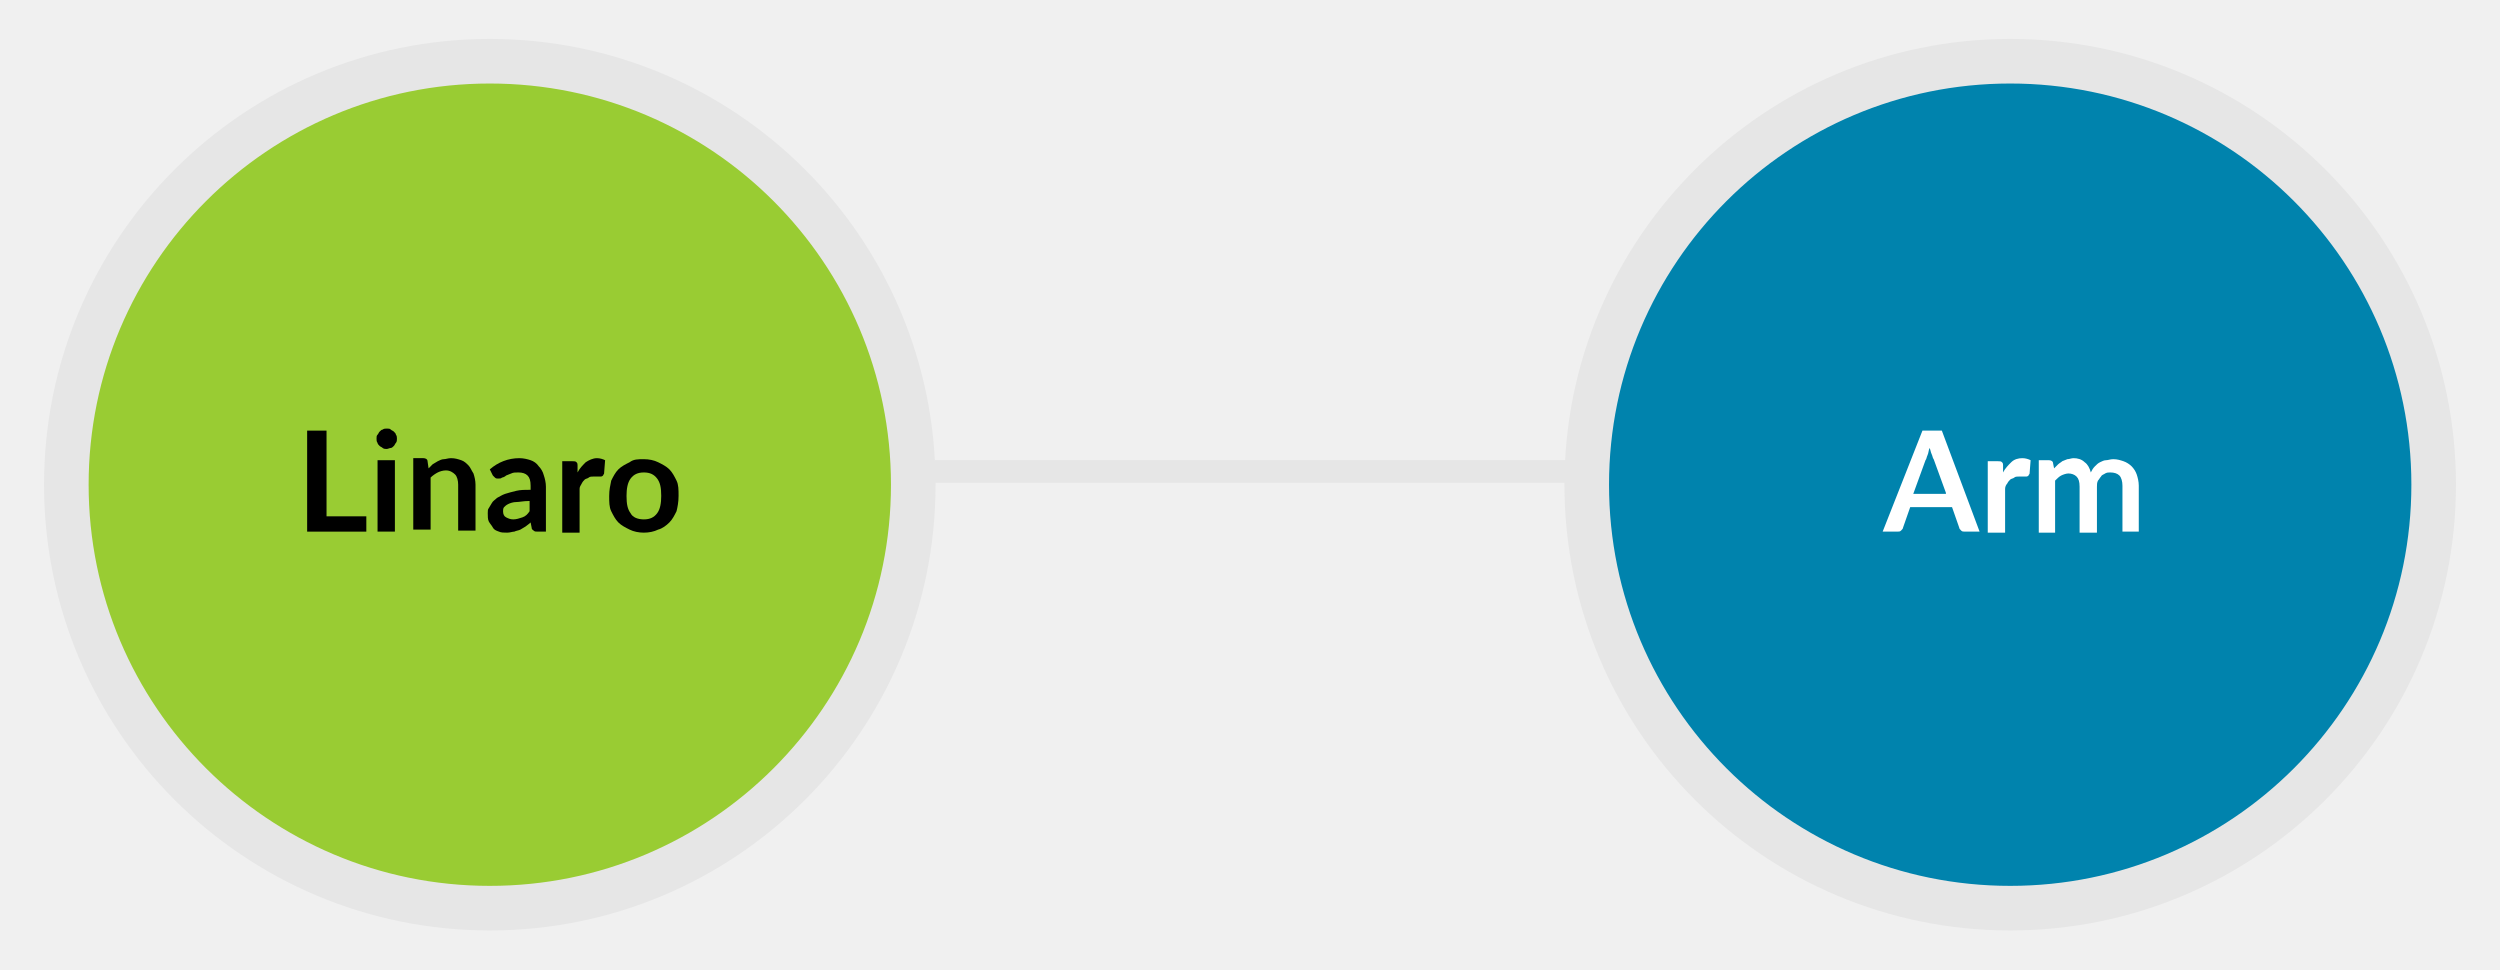
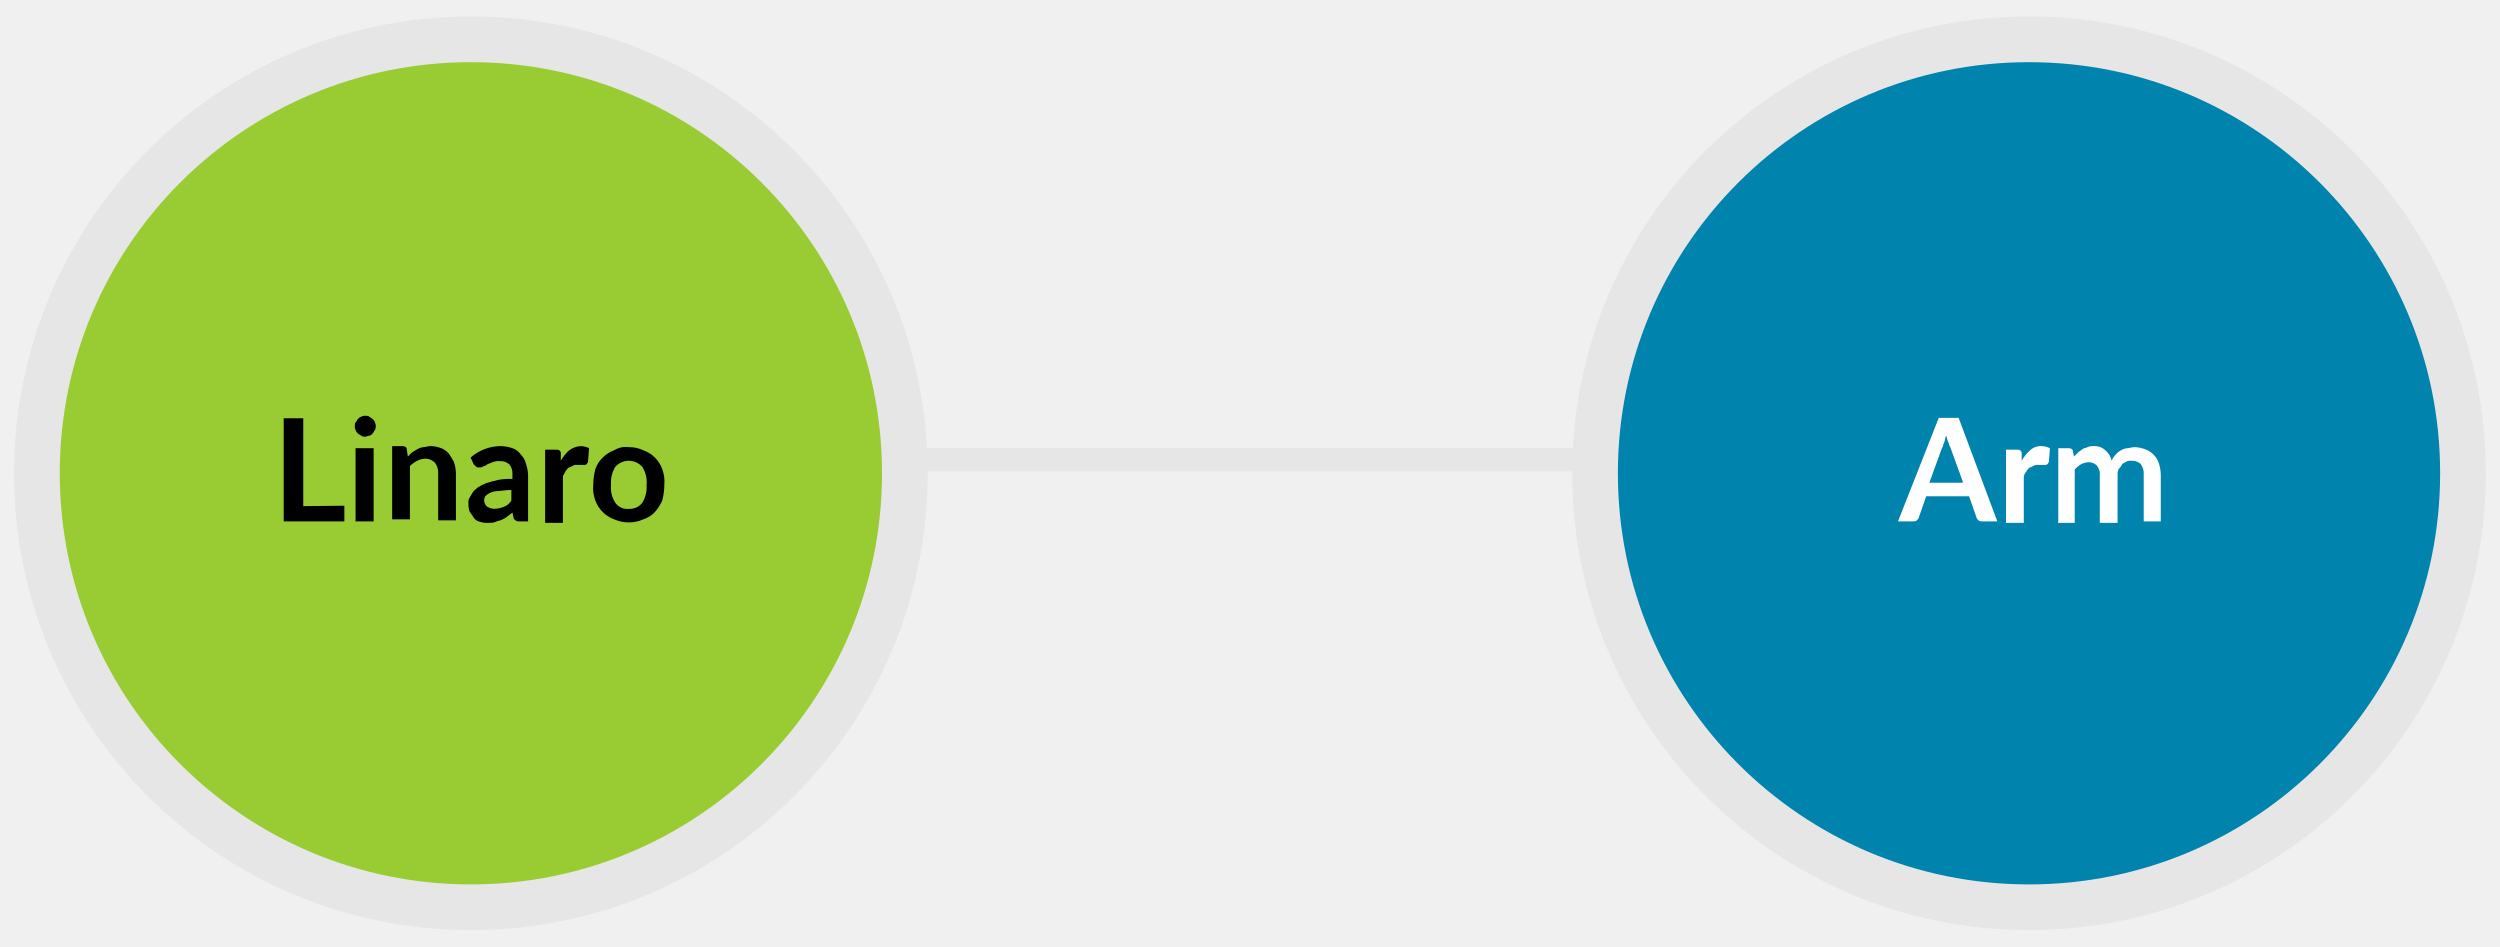
- <svg xmlns="http://www.w3.org/2000/svg" version="1.1" id="Layer_1" x="0px" y="0px" viewBox="0 0 245 95" style="enable-background:new 0 0 245 95;" xml:space="preserve">
-   <style type="text/css">
- 	.st0{fill:none;stroke:#E6E6E6;stroke-width:2.22;stroke-miterlimit:10;}
- 	.st1{fill:#99CC33;stroke:#E6E6E6;stroke-width:4.37;stroke-miterlimit:10;}
- 	.st2{enable-background:new    ;}
- 	.st3{fill:#0083AD;stroke:#E6E6E6;stroke-width:4.37;stroke-miterlimit:10;}
- 	.st4{fill:#FFFFFF;}
- </style>
-   <g id="upper">
-     <line class="st0" x1="35.7" y1="46.2" x2="215.2" y2="46.2" />
-     <circle class="st1" cx="48" cy="47.5" r="41.5" />
-     <g class="st2">
-       <path d="M35.9,50.6v1.5h-5.8v-9.9H32v8.4H35.9z" />
-       <path d="M38.9,43c0,0.1,0,0.3-0.1,0.4c-0.1,0.1-0.1,0.2-0.2,0.3c-0.1,0.1-0.2,0.2-0.3,0.2s-0.3,0.1-0.4,0.1c-0.1,0-0.3,0-0.4-0.1    c-0.1-0.1-0.2-0.1-0.3-0.2c-0.1-0.1-0.2-0.2-0.2-0.3c-0.1-0.1-0.1-0.3-0.1-0.4c0-0.2,0-0.3,0.1-0.4c0.1-0.1,0.1-0.2,0.2-0.3    s0.2-0.2,0.3-0.2c0.1-0.1,0.3-0.1,0.4-0.1c0.2,0,0.3,0,0.4,0.1s0.2,0.1,0.3,0.2c0.1,0.1,0.2,0.2,0.2,0.3    C38.9,42.7,38.9,42.9,38.9,43z M38.7,45.1v7H37v-7H38.7z" />
-       <path d="M42,45.9c0.1-0.1,0.3-0.3,0.4-0.4c0.2-0.1,0.3-0.2,0.5-0.3s0.4-0.2,0.6-0.2s0.4-0.1,0.7-0.1c0.4,0,0.7,0.1,1,0.2    c0.3,0.1,0.5,0.3,0.7,0.5c0.2,0.2,0.3,0.5,0.5,0.8c0.1,0.3,0.2,0.7,0.2,1.1v4.5h-1.7v-4.5c0-0.4-0.1-0.8-0.3-1    c-0.2-0.2-0.5-0.4-0.9-0.4c-0.3,0-0.6,0.1-0.8,0.2s-0.5,0.3-0.7,0.5v5.1h-1.7v-7h1c0.2,0,0.4,0.1,0.4,0.3L42,45.9z" />
-       <path d="M48,46c0.8-0.7,1.8-1.1,2.9-1.1c0.4,0,0.8,0.1,1.1,0.2c0.3,0.1,0.6,0.3,0.8,0.6c0.2,0.2,0.4,0.5,0.5,0.9    c0.1,0.3,0.2,0.7,0.2,1.1v4.4h-0.8c-0.2,0-0.3,0-0.4-0.1s-0.2-0.1-0.2-0.3L52,51.2c-0.2,0.2-0.4,0.3-0.5,0.4    c-0.2,0.1-0.3,0.2-0.5,0.3s-0.4,0.1-0.6,0.2c-0.2,0-0.4,0.1-0.7,0.1c-0.3,0-0.6,0-0.8-0.1c-0.3-0.1-0.5-0.2-0.6-0.4    s-0.3-0.4-0.4-0.6c-0.1-0.2-0.1-0.5-0.1-0.8c0-0.2,0-0.4,0.1-0.5c0.1-0.2,0.2-0.3,0.3-0.5c0.1-0.2,0.3-0.3,0.5-0.5    c0.2-0.1,0.5-0.3,0.8-0.4c0.3-0.1,0.7-0.2,1.1-0.3c0.4-0.1,0.9-0.1,1.4-0.1v-0.4c0-0.5-0.1-0.8-0.3-1c-0.2-0.2-0.5-0.3-0.9-0.3    c-0.3,0-0.5,0-0.7,0.1c-0.2,0.1-0.3,0.1-0.5,0.2c-0.1,0.1-0.3,0.2-0.4,0.2c-0.1,0.1-0.2,0.1-0.4,0.1c-0.1,0-0.2,0-0.3-0.1    s-0.1-0.1-0.2-0.2L48,46z M51.8,49.1c-0.5,0-0.9,0.1-1.2,0.1s-0.6,0.1-0.8,0.2s-0.3,0.2-0.4,0.3c-0.1,0.1-0.1,0.3-0.1,0.4    c0,0.3,0.1,0.5,0.3,0.6c0.2,0.1,0.4,0.2,0.7,0.2c0.3,0,0.6-0.1,0.9-0.2c0.3-0.1,0.5-0.3,0.7-0.6V49.1z" />
-     </g>
-     <g class="st2">
-       <path d="M56.6,46.3c0.2-0.4,0.5-0.7,0.8-1c0.3-0.2,0.7-0.4,1.1-0.4c0.3,0,0.6,0.1,0.8,0.2l-0.1,1.3c0,0.1-0.1,0.1-0.1,0.2    c0,0-0.1,0.1-0.2,0.1c-0.1,0-0.2,0-0.3,0c-0.1,0-0.3,0-0.4,0c-0.2,0-0.4,0-0.5,0.1c-0.1,0.1-0.3,0.1-0.4,0.2s-0.2,0.2-0.3,0.4    s-0.2,0.3-0.2,0.5v4.3h-1.7v-7h1c0.2,0,0.3,0,0.4,0.1s0.1,0.2,0.1,0.3L56.6,46.3z" />
-     </g>
-     <g class="st2">
-       <path d="M63.1,45c0.5,0,1,0.1,1.4,0.3c0.4,0.2,0.8,0.4,1.1,0.7c0.3,0.3,0.5,0.7,0.7,1.1c0.2,0.4,0.2,0.9,0.2,1.5    c0,0.6-0.1,1.1-0.2,1.5c-0.2,0.4-0.4,0.8-0.7,1.1c-0.3,0.3-0.7,0.6-1.1,0.7c-0.4,0.2-0.9,0.3-1.4,0.3c-0.5,0-1-0.1-1.4-0.3    c-0.4-0.2-0.8-0.4-1.1-0.7c-0.3-0.3-0.5-0.7-0.7-1.1c-0.2-0.4-0.2-0.9-0.2-1.5c0-0.6,0.1-1,0.2-1.5c0.2-0.4,0.4-0.8,0.7-1.1    c0.3-0.3,0.7-0.5,1.1-0.7C62.1,45,62.5,45,63.1,45z M63.1,50.9c0.6,0,1-0.2,1.3-0.6s0.4-1,0.4-1.7c0-0.8-0.1-1.3-0.4-1.7    c-0.3-0.4-0.7-0.6-1.3-0.6c-0.6,0-1,0.2-1.3,0.6c-0.3,0.4-0.4,1-0.4,1.7c0,0.8,0.1,1.3,0.4,1.7C62,50.7,62.5,50.9,63.1,50.9z" />
-     </g>
-     <circle class="st3" cx="197" cy="47.5" r="41.5" />
-     <g class="st2">
-       <path class="st4" d="M194,52.1h-1.4c-0.2,0-0.3,0-0.4-0.1c-0.1-0.1-0.2-0.2-0.2-0.3l-0.7-2h-4.1l-0.7,2c0,0.1-0.1,0.2-0.2,0.3    s-0.2,0.1-0.4,0.1h-1.4l3.9-9.9h1.9L194,52.1z M190.7,48.3l-1.2-3.3c-0.1-0.1-0.1-0.3-0.2-0.5c-0.1-0.2-0.1-0.4-0.2-0.6    c-0.1,0.2-0.1,0.5-0.2,0.7c-0.1,0.2-0.1,0.4-0.2,0.5l-1.2,3.3H190.7z" />
-     </g>
-     <g class="st2">
-       <path class="st4" d="M196.3,46.3c0.2-0.4,0.5-0.7,0.8-1s0.7-0.4,1.1-0.4c0.3,0,0.6,0.1,0.8,0.2l-0.1,1.3c0,0.1-0.1,0.1-0.1,0.2    c0,0-0.1,0.1-0.2,0.1c-0.1,0-0.2,0-0.3,0c-0.1,0-0.3,0-0.4,0c-0.2,0-0.4,0-0.5,0.1c-0.1,0.1-0.3,0.1-0.4,0.2s-0.2,0.2-0.3,0.4    c-0.1,0.1-0.2,0.3-0.2,0.5v4.3h-1.7v-7h1c0.2,0,0.3,0,0.4,0.1s0.1,0.2,0.1,0.3L196.3,46.3z" />
-       <path class="st4" d="M199.8,52.1v-7h1c0.2,0,0.4,0.1,0.4,0.3l0.1,0.5c0.1-0.1,0.3-0.3,0.4-0.4c0.1-0.1,0.3-0.2,0.4-0.3    c0.2-0.1,0.3-0.1,0.5-0.2c0.2,0,0.4-0.1,0.6-0.1c0.4,0,0.8,0.1,1.1,0.4c0.3,0.2,0.5,0.6,0.6,1c0.1-0.2,0.2-0.4,0.4-0.6    c0.2-0.2,0.3-0.3,0.5-0.4c0.2-0.1,0.4-0.2,0.6-0.2s0.4-0.1,0.7-0.1c0.4,0,0.7,0.1,1,0.2s0.6,0.3,0.8,0.5s0.4,0.5,0.5,0.8    c0.1,0.3,0.2,0.7,0.2,1.1v4.5H208v-4.5c0-0.4-0.1-0.8-0.3-1c-0.2-0.2-0.5-0.3-0.9-0.3c-0.2,0-0.3,0-0.5,0.1    c-0.1,0.1-0.3,0.1-0.4,0.3c-0.1,0.1-0.2,0.3-0.3,0.4c-0.1,0.2-0.1,0.4-0.1,0.6v4.5h-1.7v-4.5c0-0.5-0.1-0.8-0.3-1    c-0.2-0.2-0.5-0.3-0.8-0.3c-0.2,0-0.5,0.1-0.7,0.2c-0.2,0.1-0.4,0.3-0.6,0.5v5.1H199.8z" />
-     </g>
+ <svg xmlns="http://www.w3.org/2000/svg" id="Layer_1" data-name="Layer 1" viewBox="0 0 239.07 90.52">
+   <defs>
+     <style>.cls-1{fill:none;stroke-width:2.22px;}.cls-1,.cls-2,.cls-4{stroke:#e6e6e6;stroke-miterlimit:10;}.cls-2{fill:#9c3;}.cls-2,.cls-4{stroke-width:4.37px;}.cls-3{isolation:isolate;}.cls-4{fill:#0083ad;}.cls-5{fill:#fff;}</style>
+   </defs>
+   <line class="cls-1" x1="32.73" y1="43.96" x2="212.23" y2="43.96" />
+   <circle class="cls-2" cx="45.03" cy="45.26" r="41.5" />
+   <g class="cls-3">
+     <path d="M32.93,48.36v1.5h-5.8V40H29v8.4Z" />
+     <path d="M35.93,40.76a.6.6,0,0,1-.1.4c-.1.1-.1.2-.2.3s-.2.2-.3.2-.3.1-.4.1a.6.6,0,0,1-.4-.1c-.1-.1-.2-.1-.3-.2s-.2-.2-.2-.3a.6.6,0,0,1-.1-.4c0-.2,0-.3.1-.4s.1-.2.2-.3.2-.2.3-.2a.6.6,0,0,1,.4-.1c.2,0,.3,0,.4.1s.2.1.3.2.2.2.2.3A.6.6,0,0,1,35.93,40.76Zm-.2,2.1v7H34v-7Z" />
+     <path d="M39,43.66l.4-.4c.2-.1.3-.2.5-.3a1.42,1.42,0,0,1,.6-.2c.2,0,.4-.1.7-.1a3,3,0,0,1,1,.2,1.79,1.79,0,0,1,.7.5,5.58,5.58,0,0,1,.5.8,3.59,3.59,0,0,1,.2,1.1v4.5h-1.7v-4.5a1.49,1.49,0,0,0-.3-1,1.27,1.27,0,0,0-.9-.4,1.88,1.88,0,0,0-.8.2,3,3,0,0,0-.7.5v5.1h-1.7v-7h1c.2,0,.4.1.4.3Z" />
+     <path d="M45,43.76a4.36,4.36,0,0,1,2.9-1.1,3.59,3.59,0,0,1,1.1.2,1.56,1.56,0,0,1,.8.6,1.93,1.93,0,0,1,.5.9,3.59,3.59,0,0,1,.2,1.1v4.4h-.8c-.2,0-.3,0-.4-.1s-.2-.1-.2-.3L49,49c-.2.2-.4.3-.5.4s-.3.2-.5.3-.4.1-.6.2-.4.1-.7.1a2,2,0,0,1-.8-.1.92.92,0,0,1-.6-.4c-.1-.2-.3-.4-.4-.6a2,2,0,0,1-.1-.8.75.75,0,0,1,.1-.5c.1-.2.2-.3.3-.5s.3-.3.5-.5a5.94,5.94,0,0,1,.8-.4c.3-.1.7-.2,1.1-.3a6.15,6.15,0,0,1,1.4-.1v-.4a1.33,1.33,0,0,0-.3-1,1.22,1.22,0,0,0-.9-.3,1.48,1.48,0,0,0-.7.1c-.2.1-.3.1-.5.2a.76.76,0,0,1-.4.2c-.1.1-.2.1-.4.1a.37.37,0,0,1-.3-.1l-.2-.2Zm3.8,3.1c-.5,0-.9.1-1.2.1a1.88,1.88,0,0,0-.8.2,1.38,1.38,0,0,0-.4.3.78.78,0,0,0,.2,1,1.45,1.45,0,0,0,.7.2,2.92,2.92,0,0,0,.9-.2,1.34,1.34,0,0,0,.7-.6v-1Z" />
+   </g>
+   <g class="cls-3">
+     <path d="M53.63,44.06a3.92,3.92,0,0,1,.8-1,2.1,2.1,0,0,1,1.1-.4,1.88,1.88,0,0,1,.8.2l-.1,1.3c0,.1-.1.1-.1.2a.35.35,0,0,1-.2.1h-.7a.75.75,0,0,0-.5.1c-.1.1-.3.1-.4.2a1.38,1.38,0,0,0-.3.4c-.1.2-.2.3-.2.5V50h-1.7V43h1c.2,0,.3,0,.4.1a.37.37,0,0,1,.1.3Z" />
+   </g>
+   <g class="cls-3">
+     <path d="M60.13,42.76a3.19,3.19,0,0,1,1.4.3,3,3,0,0,1,1.8,1.8,3.42,3.42,0,0,1,.2,1.5,6.05,6.05,0,0,1-.2,1.5,4.13,4.13,0,0,1-.7,1.1,2.59,2.59,0,0,1-1.1.7,3.42,3.42,0,0,1-2.8,0,3,3,0,0,1-1.8-1.8,3.42,3.42,0,0,1-.2-1.5,6.8,6.8,0,0,1,.2-1.5,3,3,0,0,1,1.8-1.8A2.09,2.09,0,0,1,60.13,42.76Zm0,5.9a1.49,1.49,0,0,0,1.3-.6,2.86,2.86,0,0,0,.4-1.7,2.67,2.67,0,0,0-.4-1.7,1.71,1.71,0,0,0-2.6,0,2.86,2.86,0,0,0-.4,1.7,2.67,2.67,0,0,0,.4,1.7A1.38,1.38,0,0,0,60.13,48.66Z" />
+   </g>
+   <circle class="cls-4" cx="194.03" cy="45.26" r="41.5" />
+   <g class="cls-3">
+     <path class="cls-5" d="M191,49.86h-1.4c-.2,0-.3,0-.4-.1s-.2-.2-.2-.3l-.7-2h-4.1l-.7,2c0,.1-.1.2-.2.3s-.2.1-.4.1h-1.4l3.9-9.9h1.9Zm-3.3-3.8-1.2-3.3c-.1-.1-.1-.3-.2-.5s-.1-.4-.2-.6c-.1.2-.1.5-.2.7s-.1.4-.2.5l-1.2,3.3h3.2Z" />
+   </g>
+   <g class="cls-3">
+     <path class="cls-5" d="M193.33,44.06a3.92,3.92,0,0,1,.8-1,1.5,1.5,0,0,1,1.1-.4,1.88,1.88,0,0,1,.8.2l-.1,1.3c0,.1-.1.1-.1.2a.35.35,0,0,1-.2.1h-.7a.75.75,0,0,0-.5.1c-.1.1-.3.1-.4.2a1.38,1.38,0,0,0-.3.4.76.76,0,0,0-.2.5V50h-1.7V43h1c.2,0,.3,0,.4.1a.37.37,0,0,1,.1.3Z" />
+     <path class="cls-5" d="M196.83,49.86v-7h1c.2,0,.4.1.4.3l.1.5.4-.4c.1-.1.3-.2.4-.3s.3-.1.5-.2.4-.1.6-.1a1.5,1.5,0,0,1,1.1.4,1.7,1.7,0,0,1,.6,1,2.09,2.09,0,0,1,.4-.6,1.76,1.76,0,0,1,.5-.4,1.42,1.42,0,0,1,.6-.2c.2,0,.4-.1.7-.1a3,3,0,0,1,1,.2,2.1,2.1,0,0,1,1.3,1.3,3.59,3.59,0,0,1,.2,1.1v4.5H205v-4.5a1.49,1.49,0,0,0-.3-1,1.22,1.22,0,0,0-.9-.3.9.9,0,0,0-.5.1c-.1.1-.3.1-.4.3s-.2.3-.3.4a1.27,1.27,0,0,0-.1.6V50h-1.7v-4.5a1.33,1.33,0,0,0-.3-1,1.14,1.14,0,0,0-.8-.3,1.85,1.85,0,0,0-.7.2,2.65,2.65,0,0,0-.6.5V50h-1.6Z" />
  </g>
</svg>
